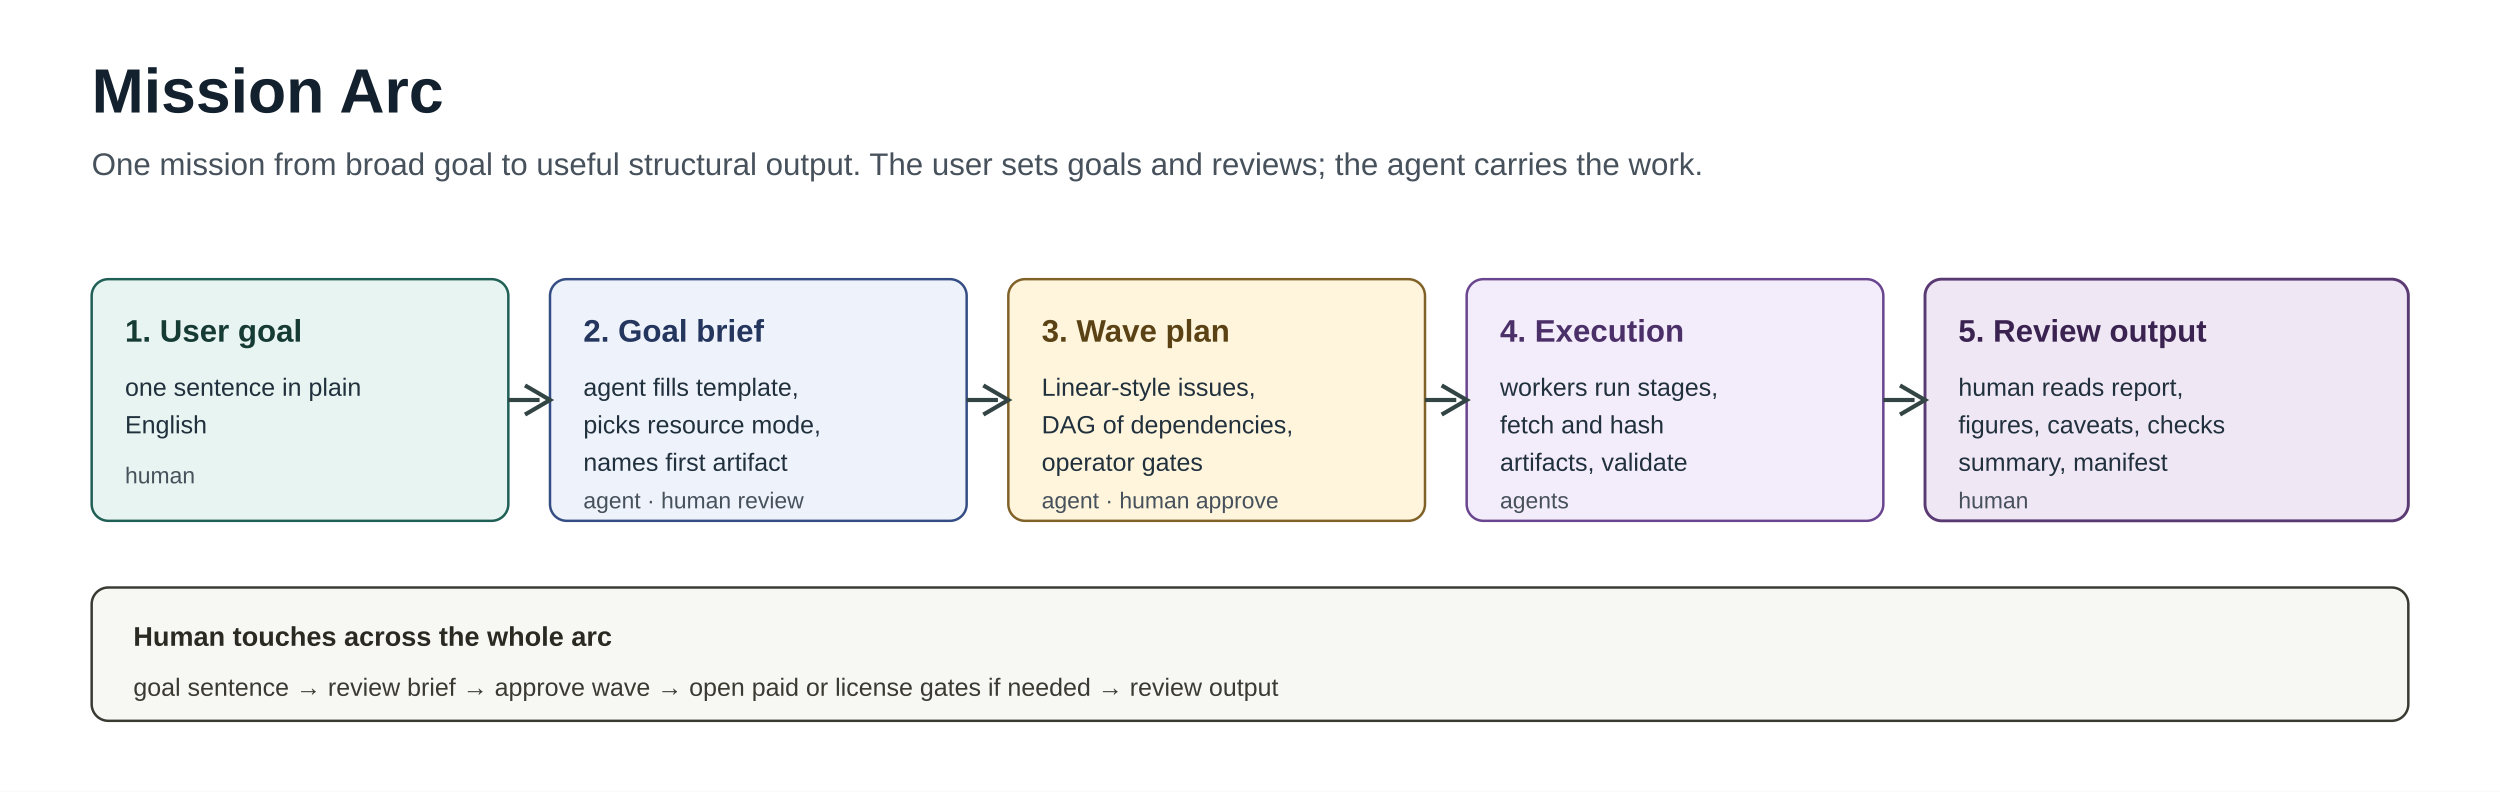
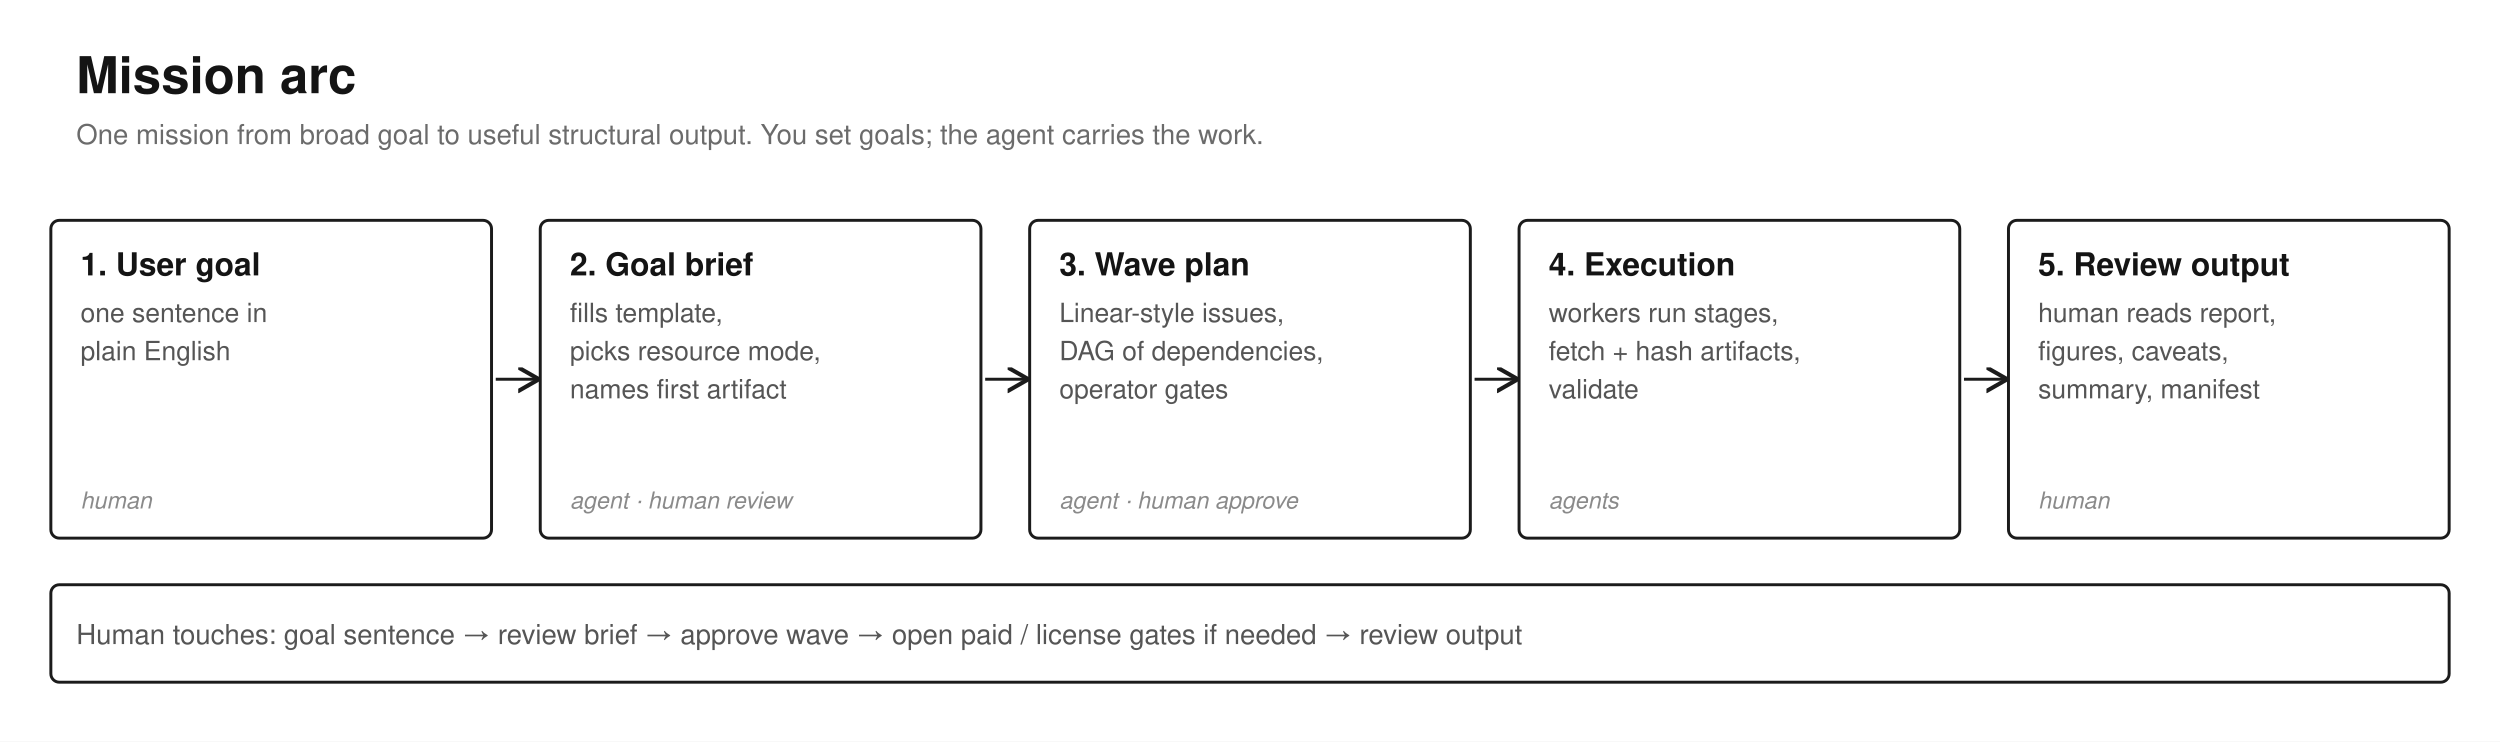
- <svg xmlns="http://www.w3.org/2000/svg" width="1200" height="380" viewBox="0 0 1200 380" role="img" aria-label="CryoCore mission arc">
-   <rect width="1200" height="380" fill="#ffffff" />
-   <text x="44" y="54" font-family="Arial" font-size="30" font-weight="700" fill="#13212e">Mission Arc</text>
-   <text x="44" y="84" font-family="Arial" font-size="15" fill="#46515c">One mission from broad goal to useful structural output. The user sets goals and reviews; the agent carries the work.</text>
-   <g transform="translate(44 134)">
-     <rect width="200" height="116" rx="8" fill="#e8f4f1" stroke="#1f5f55" stroke-width="1.2" />
-     <text x="16" y="30" font-family="Arial" font-size="15" font-weight="700" fill="#163b35">1. User goal</text>
-     <text x="16" y="56" font-family="Arial" font-size="12" fill="#20303d">one sentence in plain</text>
-     <text x="16" y="74" font-family="Arial" font-size="12" fill="#20303d">English</text>
-     <text x="16" y="98" font-family="Arial" font-size="11" fill="#46515c">human</text>
+ <svg xmlns="http://www.w3.org/2000/svg" width="1180" height="350" viewBox="0 0 1180 350" font-family="Helvetica, Arial, sans-serif" role="img" aria-label="mission-arc">
+   <defs>
+     <marker id="ar" markerWidth="9" markerHeight="9" refX="6" refY="4" orient="auto">
+       <path d="M0,0 L7,4 L0,8" fill="none" stroke="#1b1b1b" stroke-width="1.4" stroke-linecap="round" stroke-linejoin="round" />
+     </marker>
+   </defs>
+   <rect width="1180" height="350" fill="#ffffff" />
+   <text x="36" y="44" font-size="24" fill="#141414" font-weight="700" text-anchor="start">Mission arc</text>
+   <text x="36" y="68" font-size="13" fill="#6b6b6b" font-weight="400" text-anchor="start">One mission from broad goal to useful structural output. You set goals; the agent carries the work.</text>
+   <g transform="translate(24 104)">
+     <rect width="208" height="150" rx="4" fill="#ffffff" stroke="#1b1b1b" stroke-width="1.4" />
+     <text x="14" y="26" font-size="15" fill="#141414" font-weight="700" text-anchor="start">1. User goal</text>
+     <text x="14" y="48" font-size="12.5" fill="#555555" font-weight="400" text-anchor="start">one sentence in</text>
+     <text x="14" y="66" font-size="12.5" fill="#555555" font-weight="400" text-anchor="start">plain English</text>
  </g>
-   <g transform="translate(264 134)">
-     <rect width="200" height="116" rx="8" fill="#eef2fb" stroke="#344e85" stroke-width="1.2" />
-     <text x="16" y="30" font-family="Arial" font-size="15" font-weight="700" fill="#24365e">2. Goal brief</text>
-     <text x="16" y="56" font-family="Arial" font-size="12" fill="#20303d">agent fills template,</text>
-     <text x="16" y="74" font-family="Arial" font-size="12" fill="#20303d">picks resource mode,</text>
-     <text x="16" y="92" font-family="Arial" font-size="12" fill="#20303d">names first artifact</text>
-     <text x="16" y="110" font-family="Arial" font-size="11" fill="#46515c">agent · human review</text>
+   <text x="38" y="240" font-size="11" fill="#8a8a8a" font-weight="400" text-anchor="start" font-style="italic">human</text>
+   <g transform="translate(255 104)">
+     <rect width="208" height="150" rx="4" fill="#ffffff" stroke="#1b1b1b" stroke-width="1.4" />
+     <text x="14" y="26" font-size="15" fill="#141414" font-weight="700" text-anchor="start">2. Goal brief</text>
+     <text x="14" y="48" font-size="12.5" fill="#555555" font-weight="400" text-anchor="start">fills template,</text>
+     <text x="14" y="66" font-size="12.5" fill="#555555" font-weight="400" text-anchor="start">picks resource mode,</text>
+     <text x="14" y="84" font-size="12.5" fill="#555555" font-weight="400" text-anchor="start">names first artifact</text>
  </g>
-   <g transform="translate(484 134)">
-     <rect width="200" height="116" rx="8" fill="#fff5dc" stroke="#806128" stroke-width="1.2" />
-     <text x="16" y="30" font-family="Arial" font-size="15" font-weight="700" fill="#5a4215">3. Wave plan</text>
-     <text x="16" y="56" font-family="Arial" font-size="12" fill="#20303d">Linear-style issues,</text>
-     <text x="16" y="74" font-family="Arial" font-size="12" fill="#20303d">DAG of dependencies,</text>
-     <text x="16" y="92" font-family="Arial" font-size="12" fill="#20303d">operator gates</text>
-     <text x="16" y="110" font-family="Arial" font-size="11" fill="#46515c">agent · human approve</text>
+   <text x="269" y="240" font-size="11" fill="#8a8a8a" font-weight="400" text-anchor="start" font-style="italic">agent · human review</text>
+   <g transform="translate(486 104)">
+     <rect width="208" height="150" rx="4" fill="#ffffff" stroke="#1b1b1b" stroke-width="1.4" />
+     <text x="14" y="26" font-size="15" fill="#141414" font-weight="700" text-anchor="start">3. Wave plan</text>
+     <text x="14" y="48" font-size="12.5" fill="#555555" font-weight="400" text-anchor="start">Linear-style issues,</text>
+     <text x="14" y="66" font-size="12.5" fill="#555555" font-weight="400" text-anchor="start">DAG of dependencies,</text>
+     <text x="14" y="84" font-size="12.5" fill="#555555" font-weight="400" text-anchor="start">operator gates</text>
  </g>
-   <g transform="translate(704 134)">
-     <rect width="200" height="116" rx="8" fill="#f3ecfa" stroke="#68458e" stroke-width="1.2" />
-     <text x="16" y="30" font-family="Arial" font-size="15" font-weight="700" fill="#4b2f68">4. Execution</text>
-     <text x="16" y="56" font-family="Arial" font-size="12" fill="#20303d">workers run stages,</text>
-     <text x="16" y="74" font-family="Arial" font-size="12" fill="#20303d">fetch and hash</text>
-     <text x="16" y="92" font-family="Arial" font-size="12" fill="#20303d">artifacts, validate</text>
-     <text x="16" y="110" font-family="Arial" font-size="11" fill="#46515c">agents</text>
+   <text x="500" y="240" font-size="11" fill="#8a8a8a" font-weight="400" text-anchor="start" font-style="italic">agent · human approve</text>
+   <g transform="translate(717 104)">
+     <rect width="208" height="150" rx="4" fill="#ffffff" stroke="#1b1b1b" stroke-width="1.4" />
+     <text x="14" y="26" font-size="15" fill="#141414" font-weight="700" text-anchor="start">4. Execution</text>
+     <text x="14" y="48" font-size="12.5" fill="#555555" font-weight="400" text-anchor="start">workers run stages,</text>
+     <text x="14" y="66" font-size="12.5" fill="#555555" font-weight="400" text-anchor="start">fetch + hash artifacts,</text>
+     <text x="14" y="84" font-size="12.5" fill="#555555" font-weight="400" text-anchor="start">validate</text>
  </g>
-   <g transform="translate(924 134)">
-     <rect width="232" height="116" rx="8" fill="#f0e7f5" stroke="#5a3a72" stroke-width="1.4" />
-     <text x="16" y="30" font-family="Arial" font-size="15" font-weight="700" fill="#3a2350">5. Review output</text>
-     <text x="16" y="56" font-family="Arial" font-size="12" fill="#20303d">human reads report,</text>
-     <text x="16" y="74" font-family="Arial" font-size="12" fill="#20303d">figures, caveats, checks</text>
-     <text x="16" y="92" font-family="Arial" font-size="12" fill="#20303d">summary, manifest</text>
-     <text x="16" y="110" font-family="Arial" font-size="11" fill="#46515c">human</text>
+   <text x="731" y="240" font-size="11" fill="#8a8a8a" font-weight="400" text-anchor="start" font-style="italic">agents</text>
+   <g transform="translate(948 104)">
+     <rect width="208" height="150" rx="4" fill="#ffffff" stroke="#1b1b1b" stroke-width="1.4" />
+     <text x="14" y="26" font-size="15" fill="#141414" font-weight="700" text-anchor="start">5. Review output</text>
+     <text x="14" y="48" font-size="12.5" fill="#555555" font-weight="400" text-anchor="start">human reads report,</text>
+     <text x="14" y="66" font-size="12.5" fill="#555555" font-weight="400" text-anchor="start">figures, caveats,</text>
+     <text x="14" y="84" font-size="12.5" fill="#555555" font-weight="400" text-anchor="start">summary, manifest</text>
  </g>
-   <g stroke="#344" stroke-width="2" fill="none">
-     <line x1="244" y1="192" x2="259" y2="192" />
-     <path d="M252 185 L264 192 L252 199" />
-     <line x1="464" y1="192" x2="479" y2="192" />
-     <path d="M472 185 L484 192 L472 199" />
-     <line x1="684" y1="192" x2="699" y2="192" />
-     <path d="M692 185 L704 192 L692 199" />
-     <line x1="904" y1="192" x2="919" y2="192" />
-     <path d="M912 185 L924 192 L912 199" />
+   <text x="962" y="240" font-size="11" fill="#8a8a8a" font-weight="400" text-anchor="start" font-style="italic">human</text>
+   <line x1="234" y1="179.0" x2="253" y2="179.0" stroke="#1b1b1b" stroke-width="1.4" marker-end="url(#ar)" />
+   <line x1="465" y1="179.0" x2="484" y2="179.0" stroke="#1b1b1b" stroke-width="1.4" marker-end="url(#ar)" />
+   <line x1="696" y1="179.0" x2="715" y2="179.0" stroke="#1b1b1b" stroke-width="1.4" marker-end="url(#ar)" />
+   <line x1="927" y1="179.0" x2="946" y2="179.0" stroke="#1b1b1b" stroke-width="1.4" marker-end="url(#ar)" />
+   <g transform="translate(24 276)">
+     <rect width="1132" height="46" rx="4" fill="#ffffff" stroke="#1b1b1b" stroke-width="1.4" />
  </g>
-   <g transform="translate(44 282)">
-     <rect width="1112" height="64" rx="8" fill="#f7f7f4" stroke="#3a3a32" stroke-width="1.2" />
-     <text x="20" y="28" font-family="Arial" font-size="13" font-weight="700" fill="#2a2a22">Human touches across the whole arc</text>
-     <text x="20" y="52" font-family="Arial" font-size="12" fill="#3a3a32">goal sentence → review brief → approve wave → open paid or license gates if needed → review output</text>
-   </g>
+   <text x="36" y="304" font-size="13" fill="#555555" font-weight="400" text-anchor="start">Human touches:  goal sentence  →  review brief  →  approve wave  →  open paid / license gates if needed  →  review output</text>
</svg>
